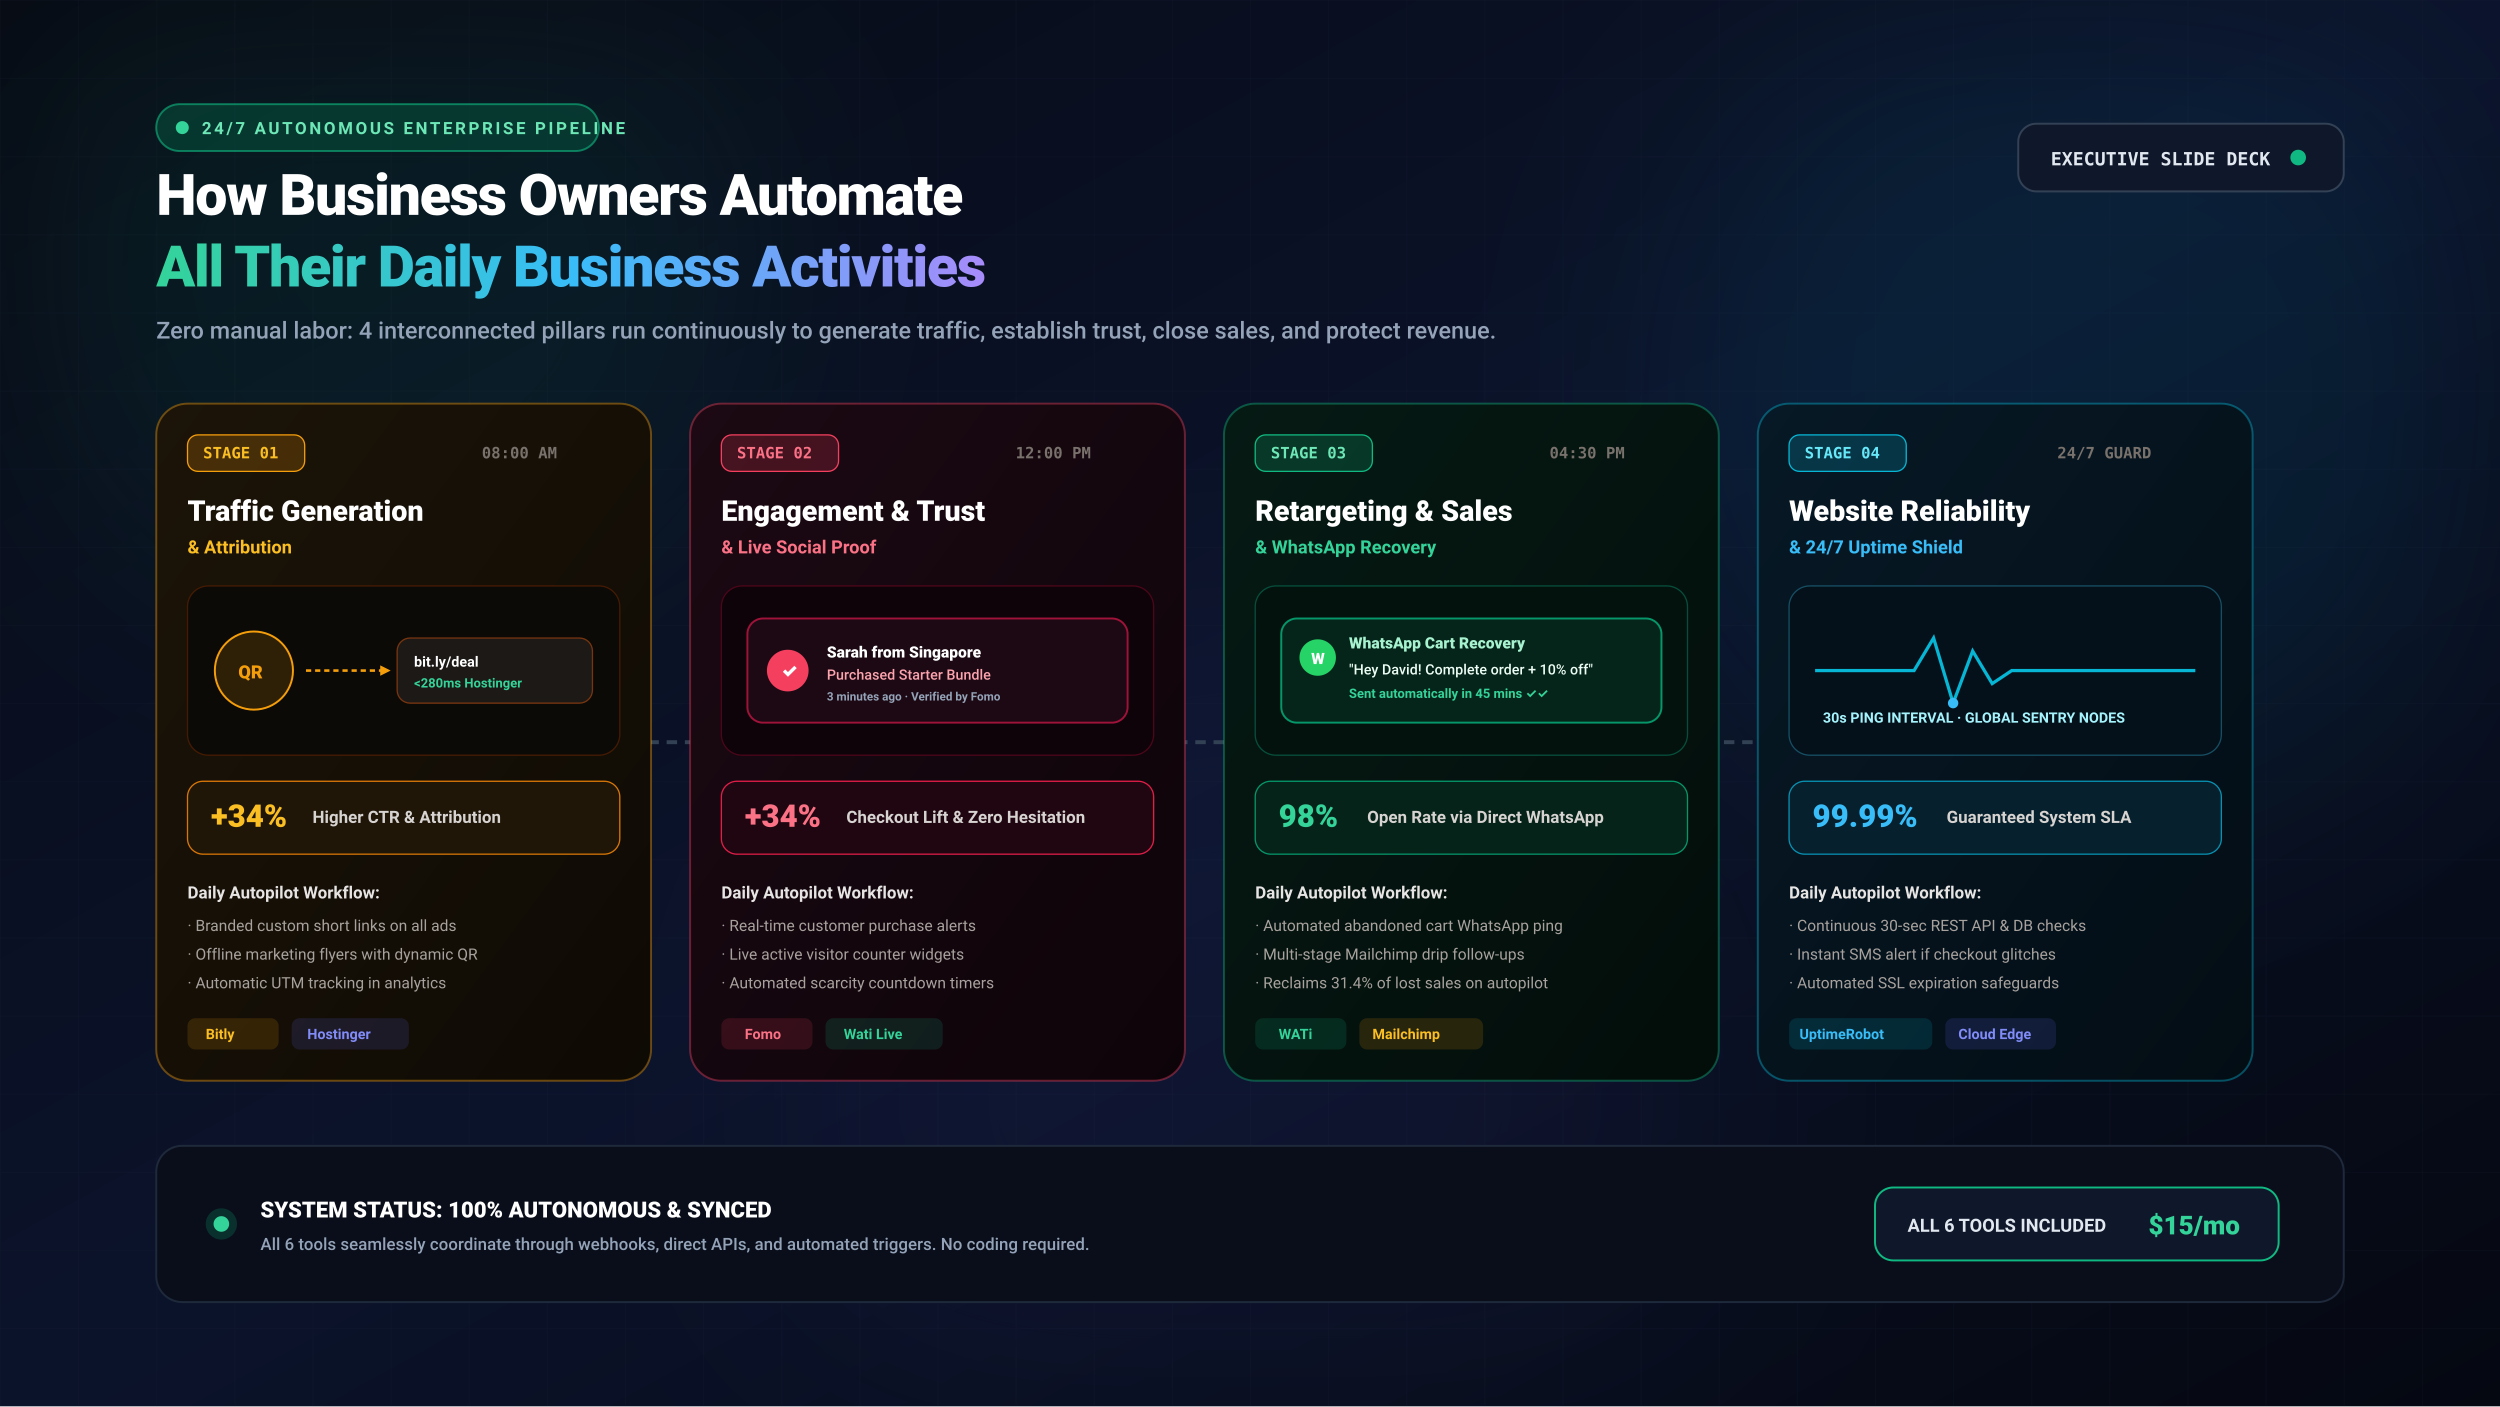
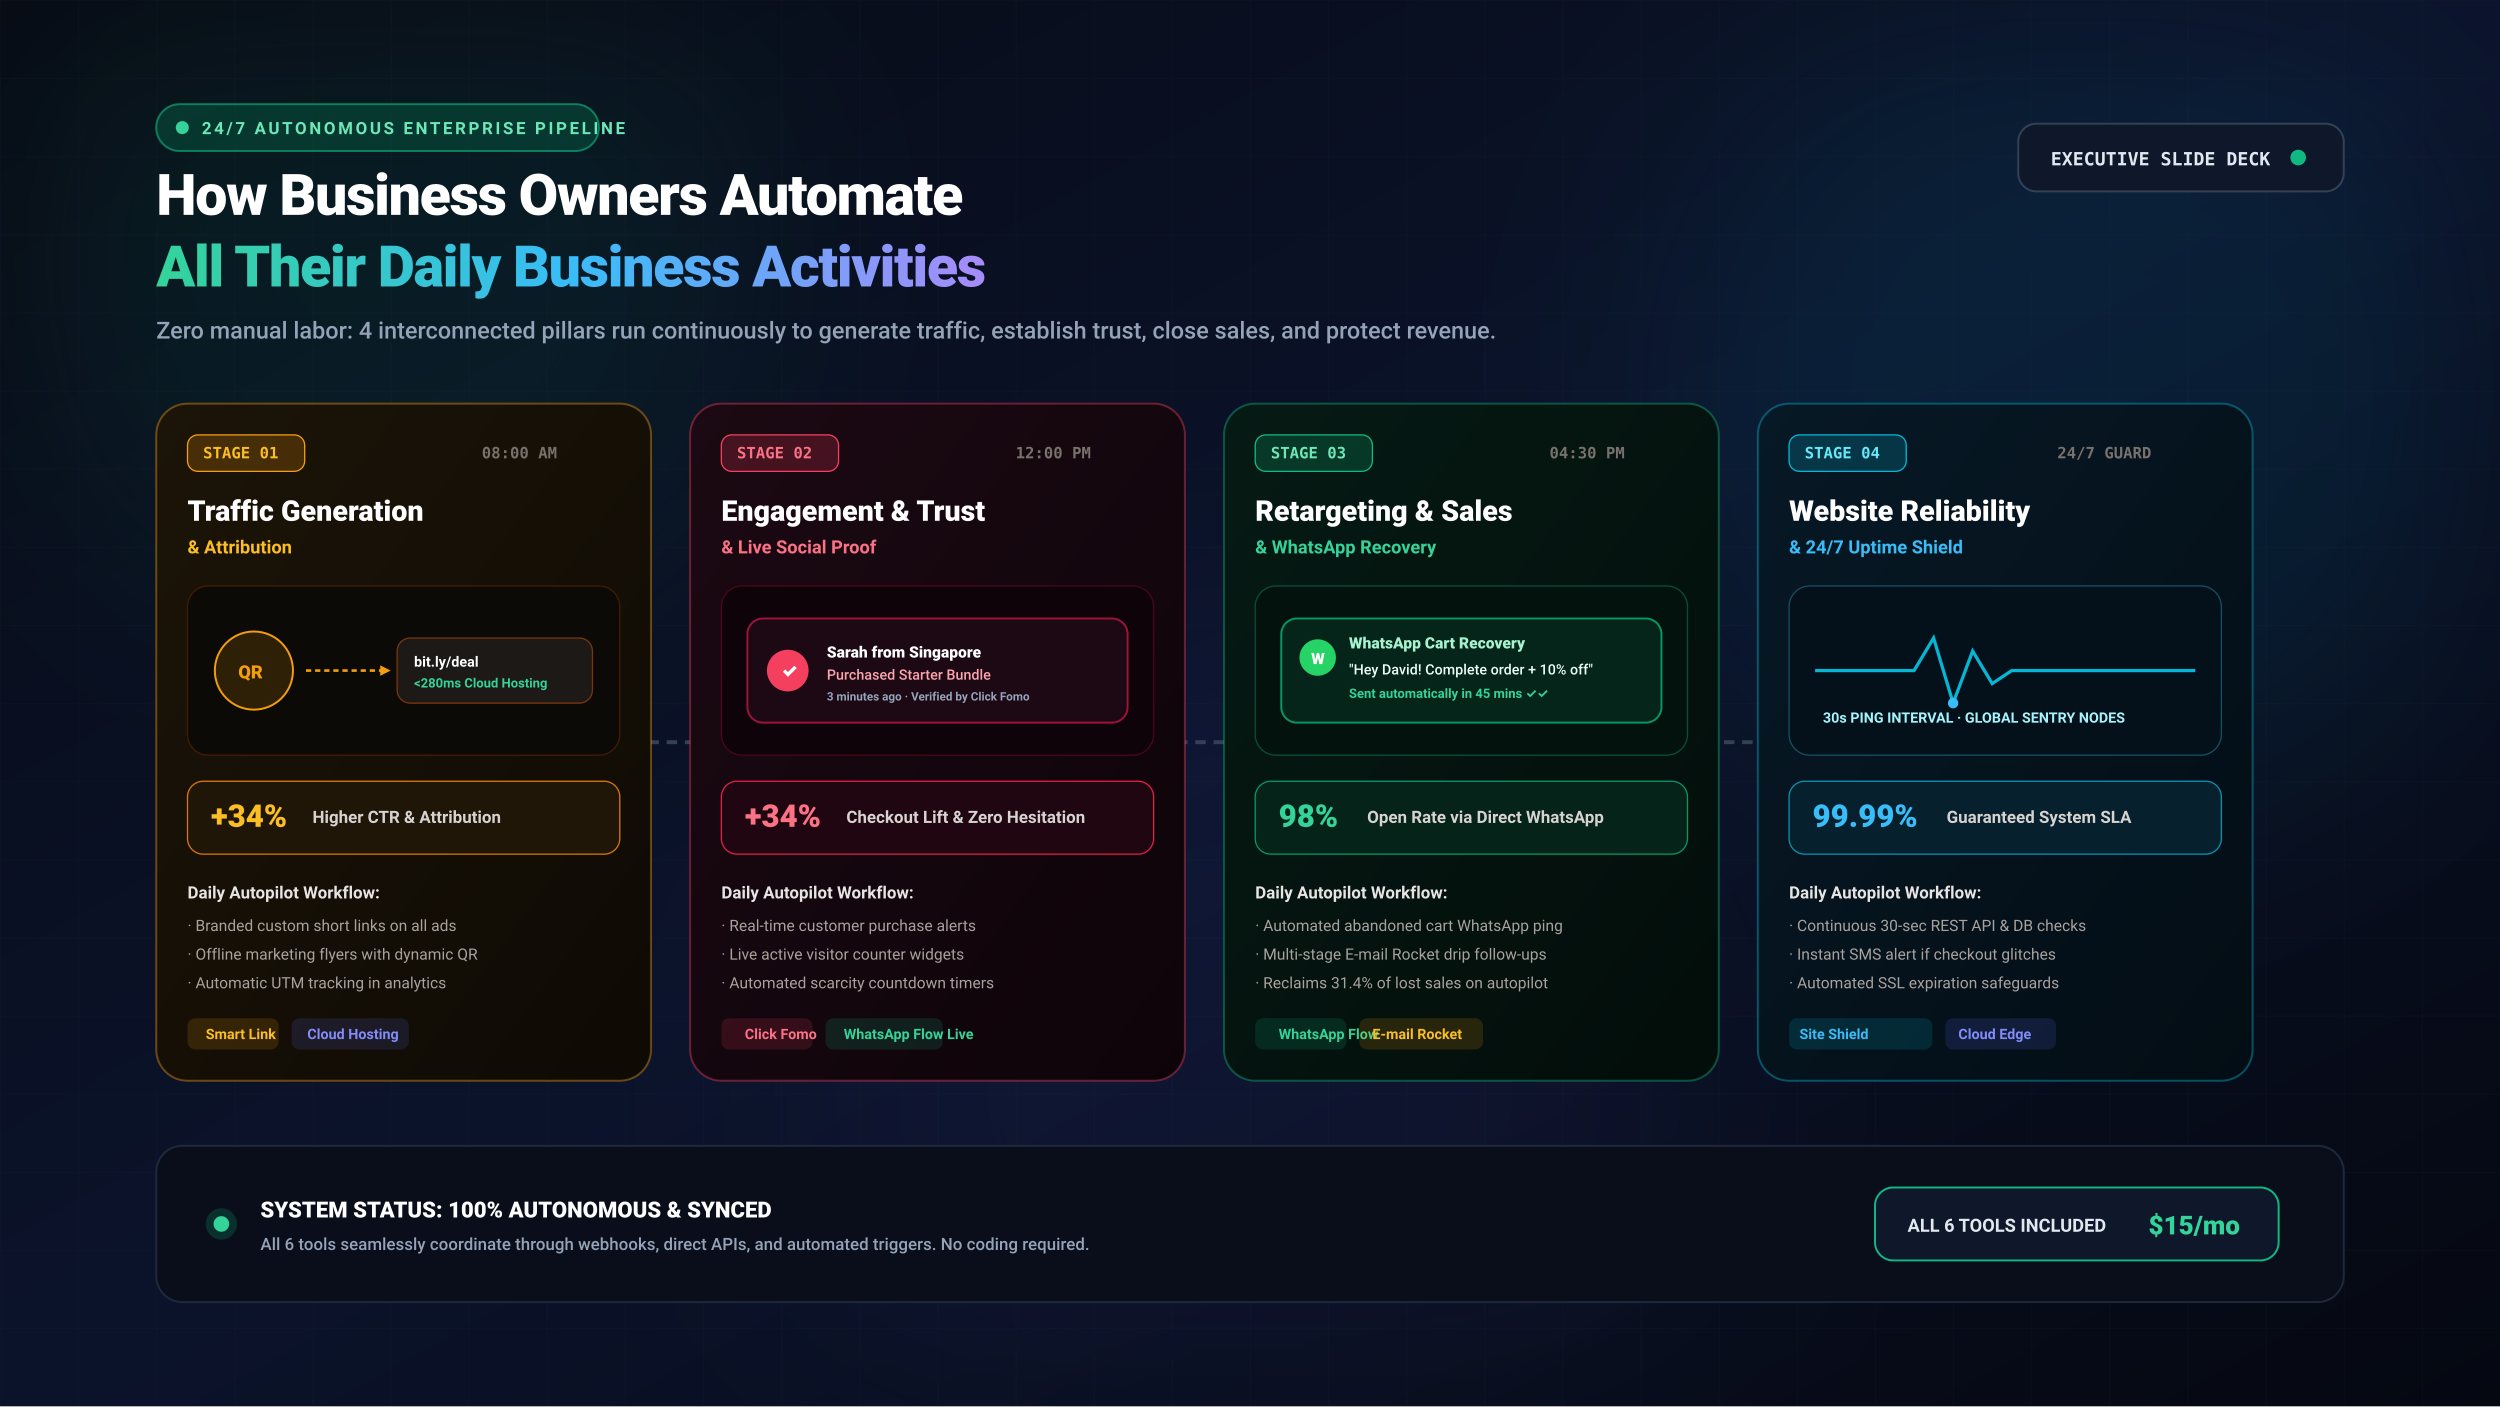
<svg xmlns="http://www.w3.org/2000/svg" viewBox="0 0 1920 1080" width="100%" height="100%" style="background-color: #070B14; font-family: system-ui, -apple-system, BlinkMacSystemFont, 'Segoe UI', Roboto, sans-serif;">
  <defs>
    <linearGradient id="bgGrad" x1="0%" y1="0%" x2="100%" y2="100%">
      <stop offset="0%" stop-color="#070B14" />
      <stop offset="50%" stop-color="#0B132B" />
      <stop offset="100%" stop-color="#050811" />
    </linearGradient>
    <linearGradient id="titleGrad" x1="0%" y1="0%" x2="100%" y2="0%">
      <stop offset="0%" stop-color="#34D399" />
      <stop offset="50%" stop-color="#38BDF8" />
      <stop offset="100%" stop-color="#A78BFA" />
    </linearGradient>
    <linearGradient id="card1Grad" x1="0%" y1="0%" x2="100%" y2="100%">
      <stop offset="0%" stop-color="#1C1408" />
      <stop offset="100%" stop-color="#0E0A04" />
    </linearGradient>
    <linearGradient id="card2Grad" x1="0%" y1="0%" x2="100%" y2="100%">
      <stop offset="0%" stop-color="#1C0913" />
      <stop offset="100%" stop-color="#0D0409" />
    </linearGradient>
    <linearGradient id="card3Grad" x1="0%" y1="0%" x2="100%" y2="100%">
      <stop offset="0%" stop-color="#061A14" />
      <stop offset="100%" stop-color="#030D0A" />
    </linearGradient>
    <linearGradient id="card4Grad" x1="0%" y1="0%" x2="100%" y2="100%">
      <stop offset="0%" stop-color="#071926" />
      <stop offset="100%" stop-color="#030D14" />
    </linearGradient>
    <filter id="glowEmerald" x="-20%" y="-20%" width="140%" height="140%">
      <feGaussianBlur stdDeviation="8" result="blur" />
      <feComposite in="SourceGraphic" in2="blur" operator="over" />
    </filter>
    <filter id="glowCyan" x="-20%" y="-20%" width="140%" height="140%">
      <feGaussianBlur stdDeviation="6" result="blur" />
      <feComposite in="SourceGraphic" in2="blur" operator="over" />
    </filter>
    <pattern id="grid" width="60" height="60" patternUnits="userSpaceOnUse">
      <path d="M 60 0 L 0 0 0 60" fill="none" stroke="#1E293B" stroke-width="0.7" stroke-opacity="0.3" />
    </pattern>
  </defs>
  <rect width="1920" height="1080" fill="url(#bgGrad)" />
  <rect width="1920" height="1080" fill="url(#grid)" />
  <circle cx="300" cy="200" r="280" fill="#10B981" opacity="0.08" filter="blur(80px)" />
  <circle cx="1600" cy="300" r="320" fill="#06B6D4" opacity="0.08" filter="blur(90px)" />
  <circle cx="960" cy="850" r="350" fill="#6366F1" opacity="0.06" filter="blur(100px)" />
  <g transform="translate(120, 80)">
    <rect x="0" y="0" width="340" height="36" rx="18" fill="#064E3B" fill-opacity="0.6" stroke="#10B981" stroke-width="1.5" stroke-opacity="0.6" />
    <circle cx="20" cy="18" r="5" fill="#34D399" />
    <text x="35" y="23" fill="#6EE7B7" font-size="13" font-weight="700" letter-spacing="2">24/7 AUTONOMOUS ENTERPRISE PIPELINE</text>
    <text x="0" y="85" fill="#FFFFFF" font-size="44" font-weight="900" letter-spacing="-1">
      How Business Owners Automate
    </text>
    <text x="0" y="140" fill="url(#titleGrad)" font-size="44" font-weight="900" letter-spacing="-1">
      All Their Daily Business Activities
    </text>
    <text x="0" y="180" fill="#94A3B8" font-size="18" font-weight="500">
      Zero manual labor: 4 interconnected pillars run continuously to generate traffic, establish trust, close sales, and protect revenue.
    </text>
  </g>
  <g transform="translate(1550, 95)">
    <rect x="0" y="0" width="250" height="52" rx="14" fill="#0F172A" stroke="#334155" stroke-width="1.5" />
    <text x="25" y="32" fill="#E2E8F0" font-size="14" font-weight="700" font-family="monospace">EXECUTIVE SLIDE DECK</text>
    <circle cx="215" cy="26" r="6" fill="#10B981" />
  </g>
  <path d="M 330 570 L 1590 570" fill="none" stroke="#334155" stroke-width="3" stroke-dasharray="8 6" />
  <g fill="#10B981" opacity="0.8">
    <polygon points="695,570 680,563 680,577" />
    <polygon points="1065,570 1050,563 1050,577" />
    <polygon points="1435,570 1420,563 1420,577" />
  </g>
  <g transform="translate(120, 310)">
    <rect x="0" y="0" width="380" height="520" rx="24" fill="url(#card1Grad)" stroke="#F59E0B" stroke-width="1.5" stroke-opacity="0.4" />
    <rect x="24" y="24" width="90" height="28" rx="8" fill="#F59E0B" fill-opacity="0.2" stroke="#F59E0B" stroke-width="1" />
    <text x="36" y="42" fill="#FBBF24" font-size="12" font-weight="800" font-family="monospace">STAGE 01</text>
    <text x="250" y="42" fill="#78716C" font-size="12" font-weight="700" font-family="monospace">08:00 AM</text>
    <text x="24" y="90" fill="#FFFFFF" font-size="22" font-weight="800">Traffic Generation</text>
    <text x="24" y="115" fill="#FBBF24" font-size="14" font-weight="600">&amp; Attribution</text>
    <rect x="24" y="140" width="332" height="130" rx="16" fill="#0C0A06" stroke="#451A03" stroke-width="1" />
    <circle cx="75" cy="205" r="30" fill="#F59E0B" fill-opacity="0.15" stroke="#F59E0B" stroke-width="1.5" />
    <text x="63" y="211" fill="#F59E0B" font-size="14" font-weight="900">QR</text>
    <path d="M 115 205 L 175 205" stroke="#F59E0B" stroke-width="2" stroke-dasharray="4 3" />
    <polygon points="180,205 172,201 172,209" fill="#F59E0B" />
    <rect x="185" y="180" width="150" height="50" rx="10" fill="#1C1917" stroke="#78350F" stroke-width="1" />
    <text x="198" y="202" fill="#FFFFFF" font-size="11" font-weight="700">bit.ly/deal</text>
-     <text x="198" y="218" fill="#34D399" font-size="10" font-weight="600">&lt;280ms Hostinger</text>
+     <text x="198" y="218" fill="#34D399" font-size="10" font-weight="600">&lt;280ms Cloud Hosting</text>
    <rect x="24" y="290" width="332" height="56" rx="12" fill="#1F1608" stroke="#D97706" stroke-width="1" />
    <text x="42" y="325" fill="#FBBF24" font-size="24" font-weight="900">+34%</text>
    <text x="120" y="322" fill="#D6D3D1" font-size="13" font-weight="600">Higher CTR &amp; Attribution</text>
    <text x="24" y="380" fill="#E7E5E4" font-size="13" font-weight="700">Daily Autopilot Workflow:</text>
    <text x="24" y="405" fill="#A8A29E" font-size="12" font-weight="400">· Branded custom short links on all ads</text>
    <text x="24" y="427" fill="#A8A29E" font-size="12" font-weight="400">· Offline marketing flyers with dynamic QR</text>
    <text x="24" y="449" fill="#A8A29E" font-size="12" font-weight="400">· Automatic UTM tracking in analytics</text>
    <rect x="24" y="472" width="70" height="24" rx="6" fill="#F59E0B" fill-opacity="0.15" />
-     <text x="38" y="488" fill="#FBBF24" font-size="11" font-weight="700">Bitly</text>
+     <text x="38" y="488" fill="#FBBF24" font-size="11" font-weight="700">Smart Link</text>
    <rect x="104" y="472" width="90" height="24" rx="6" fill="#6366F1" fill-opacity="0.15" />
-     <text x="116" y="488" fill="#818CF8" font-size="11" font-weight="700">Hostinger</text>
+     <text x="116" y="488" fill="#818CF8" font-size="11" font-weight="700">Cloud Hosting</text>
  </g>
  <g transform="translate(530, 310)">
    <rect x="0" y="0" width="380" height="520" rx="24" fill="url(#card2Grad)" stroke="#F43F5E" stroke-width="1.5" stroke-opacity="0.4" />
    <rect x="24" y="24" width="90" height="28" rx="8" fill="#F43F5E" fill-opacity="0.2" stroke="#F43F5E" stroke-width="1" />
    <text x="36" y="42" fill="#FB7185" font-size="12" font-weight="800" font-family="monospace">STAGE 02</text>
    <text x="250" y="42" fill="#78716C" font-size="12" font-weight="700" font-family="monospace">12:00 PM</text>
    <text x="24" y="90" fill="#FFFFFF" font-size="22" font-weight="800">Engagement &amp; Trust</text>
    <text x="24" y="115" fill="#FB7185" font-size="14" font-weight="600">&amp; Live Social Proof</text>
    <rect x="24" y="140" width="332" height="130" rx="16" fill="#0D0308" stroke="#4C0519" stroke-width="1" />
    <rect x="44" y="165" width="292" height="80" rx="12" fill="#1C0913" stroke="#9F1239" stroke-width="1.5" />
    <circle cx="75" cy="205" r="16" fill="#F43F5E" />
    <text x="70" y="210" fill="#FFFFFF" font-size="14" font-weight="900">✓</text>
    <text x="105" y="195" fill="#FFFFFF" font-size="12" font-weight="800">Sarah from Singapore</text>
    <text x="105" y="212" fill="#FDA4AF" font-size="11" font-weight="500">Purchased Starter Bundle</text>
-     <text x="105" y="228" fill="#94A3B8" font-size="9" font-weight="600">3 minutes ago · Verified by Fomo</text>
+     <text x="105" y="228" fill="#94A3B8" font-size="9" font-weight="600">3 minutes ago · Verified by Click Fomo</text>
    <rect x="24" y="290" width="332" height="56" rx="12" fill="#200611" stroke="#E11D48" stroke-width="1" />
    <text x="42" y="325" fill="#FB7185" font-size="24" font-weight="900">+34%</text>
    <text x="120" y="322" fill="#D6D3D1" font-size="13" font-weight="600">Checkout Lift &amp; Zero Hesitation</text>
    <text x="24" y="380" fill="#E7E5E4" font-size="13" font-weight="700">Daily Autopilot Workflow:</text>
    <text x="24" y="405" fill="#A8A29E" font-size="12" font-weight="400">· Real-time customer purchase alerts</text>
    <text x="24" y="427" fill="#A8A29E" font-size="12" font-weight="400">· Live active visitor counter widgets</text>
    <text x="24" y="449" fill="#A8A29E" font-size="12" font-weight="400">· Automated scarcity countdown timers</text>
    <rect x="24" y="472" width="70" height="24" rx="6" fill="#F43F5E" fill-opacity="0.15" />
-     <text x="42" y="488" fill="#FB7185" font-size="11" font-weight="700">Fomo</text>
+     <text x="42" y="488" fill="#FB7185" font-size="11" font-weight="700">Click Fomo</text>
    <rect x="104" y="472" width="90" height="24" rx="6" fill="#10B981" fill-opacity="0.15" />
-     <text x="118" y="488" fill="#34D399" font-size="11" font-weight="700">Wati Live</text>
+     <text x="118" y="488" fill="#34D399" font-size="11" font-weight="700">WhatsApp Flow Live</text>
  </g>
  <g transform="translate(940, 310)">
    <rect x="0" y="0" width="380" height="520" rx="24" fill="url(#card3Grad)" stroke="#10B981" stroke-width="1.5" stroke-opacity="0.4" />
    <rect x="24" y="24" width="90" height="28" rx="8" fill="#10B981" fill-opacity="0.2" stroke="#10B981" stroke-width="1" />
    <text x="36" y="42" fill="#6EE7B7" font-size="12" font-weight="800" font-family="monospace">STAGE 03</text>
    <text x="250" y="42" fill="#78716C" font-size="12" font-weight="700" font-family="monospace">04:30 PM</text>
    <text x="24" y="90" fill="#FFFFFF" font-size="22" font-weight="800">Retargeting &amp; Sales</text>
    <text x="24" y="115" fill="#34D399" font-size="14" font-weight="600">&amp; WhatsApp Recovery</text>
    <rect x="24" y="140" width="332" height="130" rx="16" fill="#04120D" stroke="#064E3B" stroke-width="1" />
    <rect x="44" y="165" width="292" height="80" rx="12" fill="#06251A" stroke="#059669" stroke-width="1.5" />
    <circle cx="72" cy="195" r="14" fill="#25D366" />
    <text x="67" y="200" fill="#FFFFFF" font-size="12" font-weight="900">W</text>
    <text x="96" y="188" fill="#A7F3D0" font-size="12" font-weight="800">WhatsApp Cart Recovery</text>
    <text x="96" y="208" fill="#ECFDF5" font-size="11" font-weight="500">"Hey David! Complete order + 10% off"</text>
    <text x="96" y="226" fill="#34D399" font-size="10" font-weight="700">Sent automatically in 45 mins ✓✓</text>
    <rect x="24" y="290" width="332" height="56" rx="12" fill="#062319" stroke="#059669" stroke-width="1" />
    <text x="42" y="325" fill="#34D399" font-size="24" font-weight="900">98%</text>
    <text x="110" y="322" fill="#D6D3D1" font-size="13" font-weight="600">Open Rate via Direct WhatsApp</text>
    <text x="24" y="380" fill="#E7E5E4" font-size="13" font-weight="700">Daily Autopilot Workflow:</text>
    <text x="24" y="405" fill="#A8A29E" font-size="12" font-weight="400">· Automated abandoned cart WhatsApp ping</text>
-     <text x="24" y="427" fill="#A8A29E" font-size="12" font-weight="400">· Multi-stage Mailchimp drip follow-ups</text>
+     <text x="24" y="427" fill="#A8A29E" font-size="12" font-weight="400">· Multi-stage E-mail Rocket drip follow-ups</text>
    <text x="24" y="449" fill="#A8A29E" font-size="12" font-weight="400">· Reclaims 31.4% of lost sales on autopilot</text>
    <rect x="24" y="472" width="70" height="24" rx="6" fill="#10B981" fill-opacity="0.15" />
-     <text x="42" y="488" fill="#34D399" font-size="11" font-weight="700">WATi</text>
+     <text x="42" y="488" fill="#34D399" font-size="11" font-weight="700">WhatsApp Flow</text>
    <rect x="104" y="472" width="95" height="24" rx="6" fill="#F59E0B" fill-opacity="0.15" />
-     <text x="114" y="488" fill="#FBBF24" font-size="11" font-weight="700">Mailchimp</text>
+     <text x="114" y="488" fill="#FBBF24" font-size="11" font-weight="700">E-mail Rocket</text>
  </g>
  <g transform="translate(1350, 310)">
    <rect x="0" y="0" width="380" height="520" rx="24" fill="url(#card4Grad)" stroke="#06B6D4" stroke-width="1.5" stroke-opacity="0.4" />
    <rect x="24" y="24" width="90" height="28" rx="8" fill="#06B6D4" fill-opacity="0.2" stroke="#06B6D4" stroke-width="1" />
    <text x="36" y="42" fill="#67E8F9" font-size="12" font-weight="800" font-family="monospace">STAGE 04</text>
    <text x="230" y="42" fill="#78716C" font-size="12" font-weight="700" font-family="monospace">24/7 GUARD</text>
    <text x="24" y="90" fill="#FFFFFF" font-size="22" font-weight="800">Website Reliability</text>
    <text x="24" y="115" fill="#38BDF8" font-size="14" font-weight="600">&amp; 24/7 Uptime Shield</text>
    <rect x="24" y="140" width="332" height="130" rx="16" fill="#04111A" stroke="#164E63" stroke-width="1" />
    <path d="M 44 205 L 120 205 L 135 180 L 150 230 L 165 190 L 180 215 L 195 205 L 336 205" fill="none" stroke="#06B6D4" stroke-width="2.5" />
    <circle cx="150" cy="230" r="4" fill="#38BDF8" />
    <text x="50" y="245" fill="#A5F3FC" font-size="11" font-weight="700">30s PING INTERVAL · GLOBAL SENTRY NODES</text>
    <rect x="24" y="290" width="332" height="56" rx="12" fill="#06202D" stroke="#0891B2" stroke-width="1" />
    <text x="42" y="325" fill="#38BDF8" font-size="24" font-weight="900">99.99%</text>
    <text x="145" y="322" fill="#D6D3D1" font-size="13" font-weight="600">Guaranteed System SLA</text>
    <text x="24" y="380" fill="#E7E5E4" font-size="13" font-weight="700">Daily Autopilot Workflow:</text>
    <text x="24" y="405" fill="#A8A29E" font-size="12" font-weight="400">· Continuous 30-sec REST API &amp; DB checks</text>
    <text x="24" y="427" fill="#A8A29E" font-size="12" font-weight="400">· Instant SMS alert if checkout glitches</text>
    <text x="24" y="449" fill="#A8A29E" font-size="12" font-weight="400">· Automated SSL expiration safeguards</text>
    <rect x="24" y="472" width="110" height="24" rx="6" fill="#06B6D4" fill-opacity="0.15" />
-     <text x="32" y="488" fill="#38BDF8" font-size="11" font-weight="700">UptimeRobot</text>
+     <text x="32" y="488" fill="#38BDF8" font-size="11" font-weight="700">Site Shield</text>
    <rect x="144" y="472" width="85" height="24" rx="6" fill="#6366F1" fill-opacity="0.15" />
    <text x="154" y="488" fill="#818CF8" font-size="11" font-weight="700">Cloud Edge</text>
  </g>
  <g transform="translate(120, 880)">
    <rect x="0" y="0" width="1680" height="120" rx="20" fill="#090E1A" stroke="#1E293B" stroke-width="1.5" />
    <circle cx="50" cy="60" r="12" fill="#10B981" fill-opacity="0.2" />
    <circle cx="50" cy="60" r="6" fill="#34D399" />
    <text x="80" y="55" fill="#FFFFFF" font-size="17" font-weight="800">
      SYSTEM STATUS: 100% AUTONOMOUS &amp; SYNCED
    </text>
    <text x="80" y="80" fill="#94A3B8" font-size="13" font-weight="500">
      All 6 tools seamlessly coordinate through webhooks, direct APIs, and automated triggers. No coding required.
    </text>
    <g transform="translate(1320, 32)">
      <rect x="0" y="0" width="310" height="56" rx="14" fill="#0F172A" stroke="#10B981" stroke-width="1.5" />
      <text x="25" y="34" fill="#E2E8F0" font-size="14" font-weight="600">ALL 6 TOOLS INCLUDED</text>
      <text x="210" y="36" fill="#34D399" font-size="20" font-weight="900">$15/mo</text>
    </g>
  </g>
</svg>
